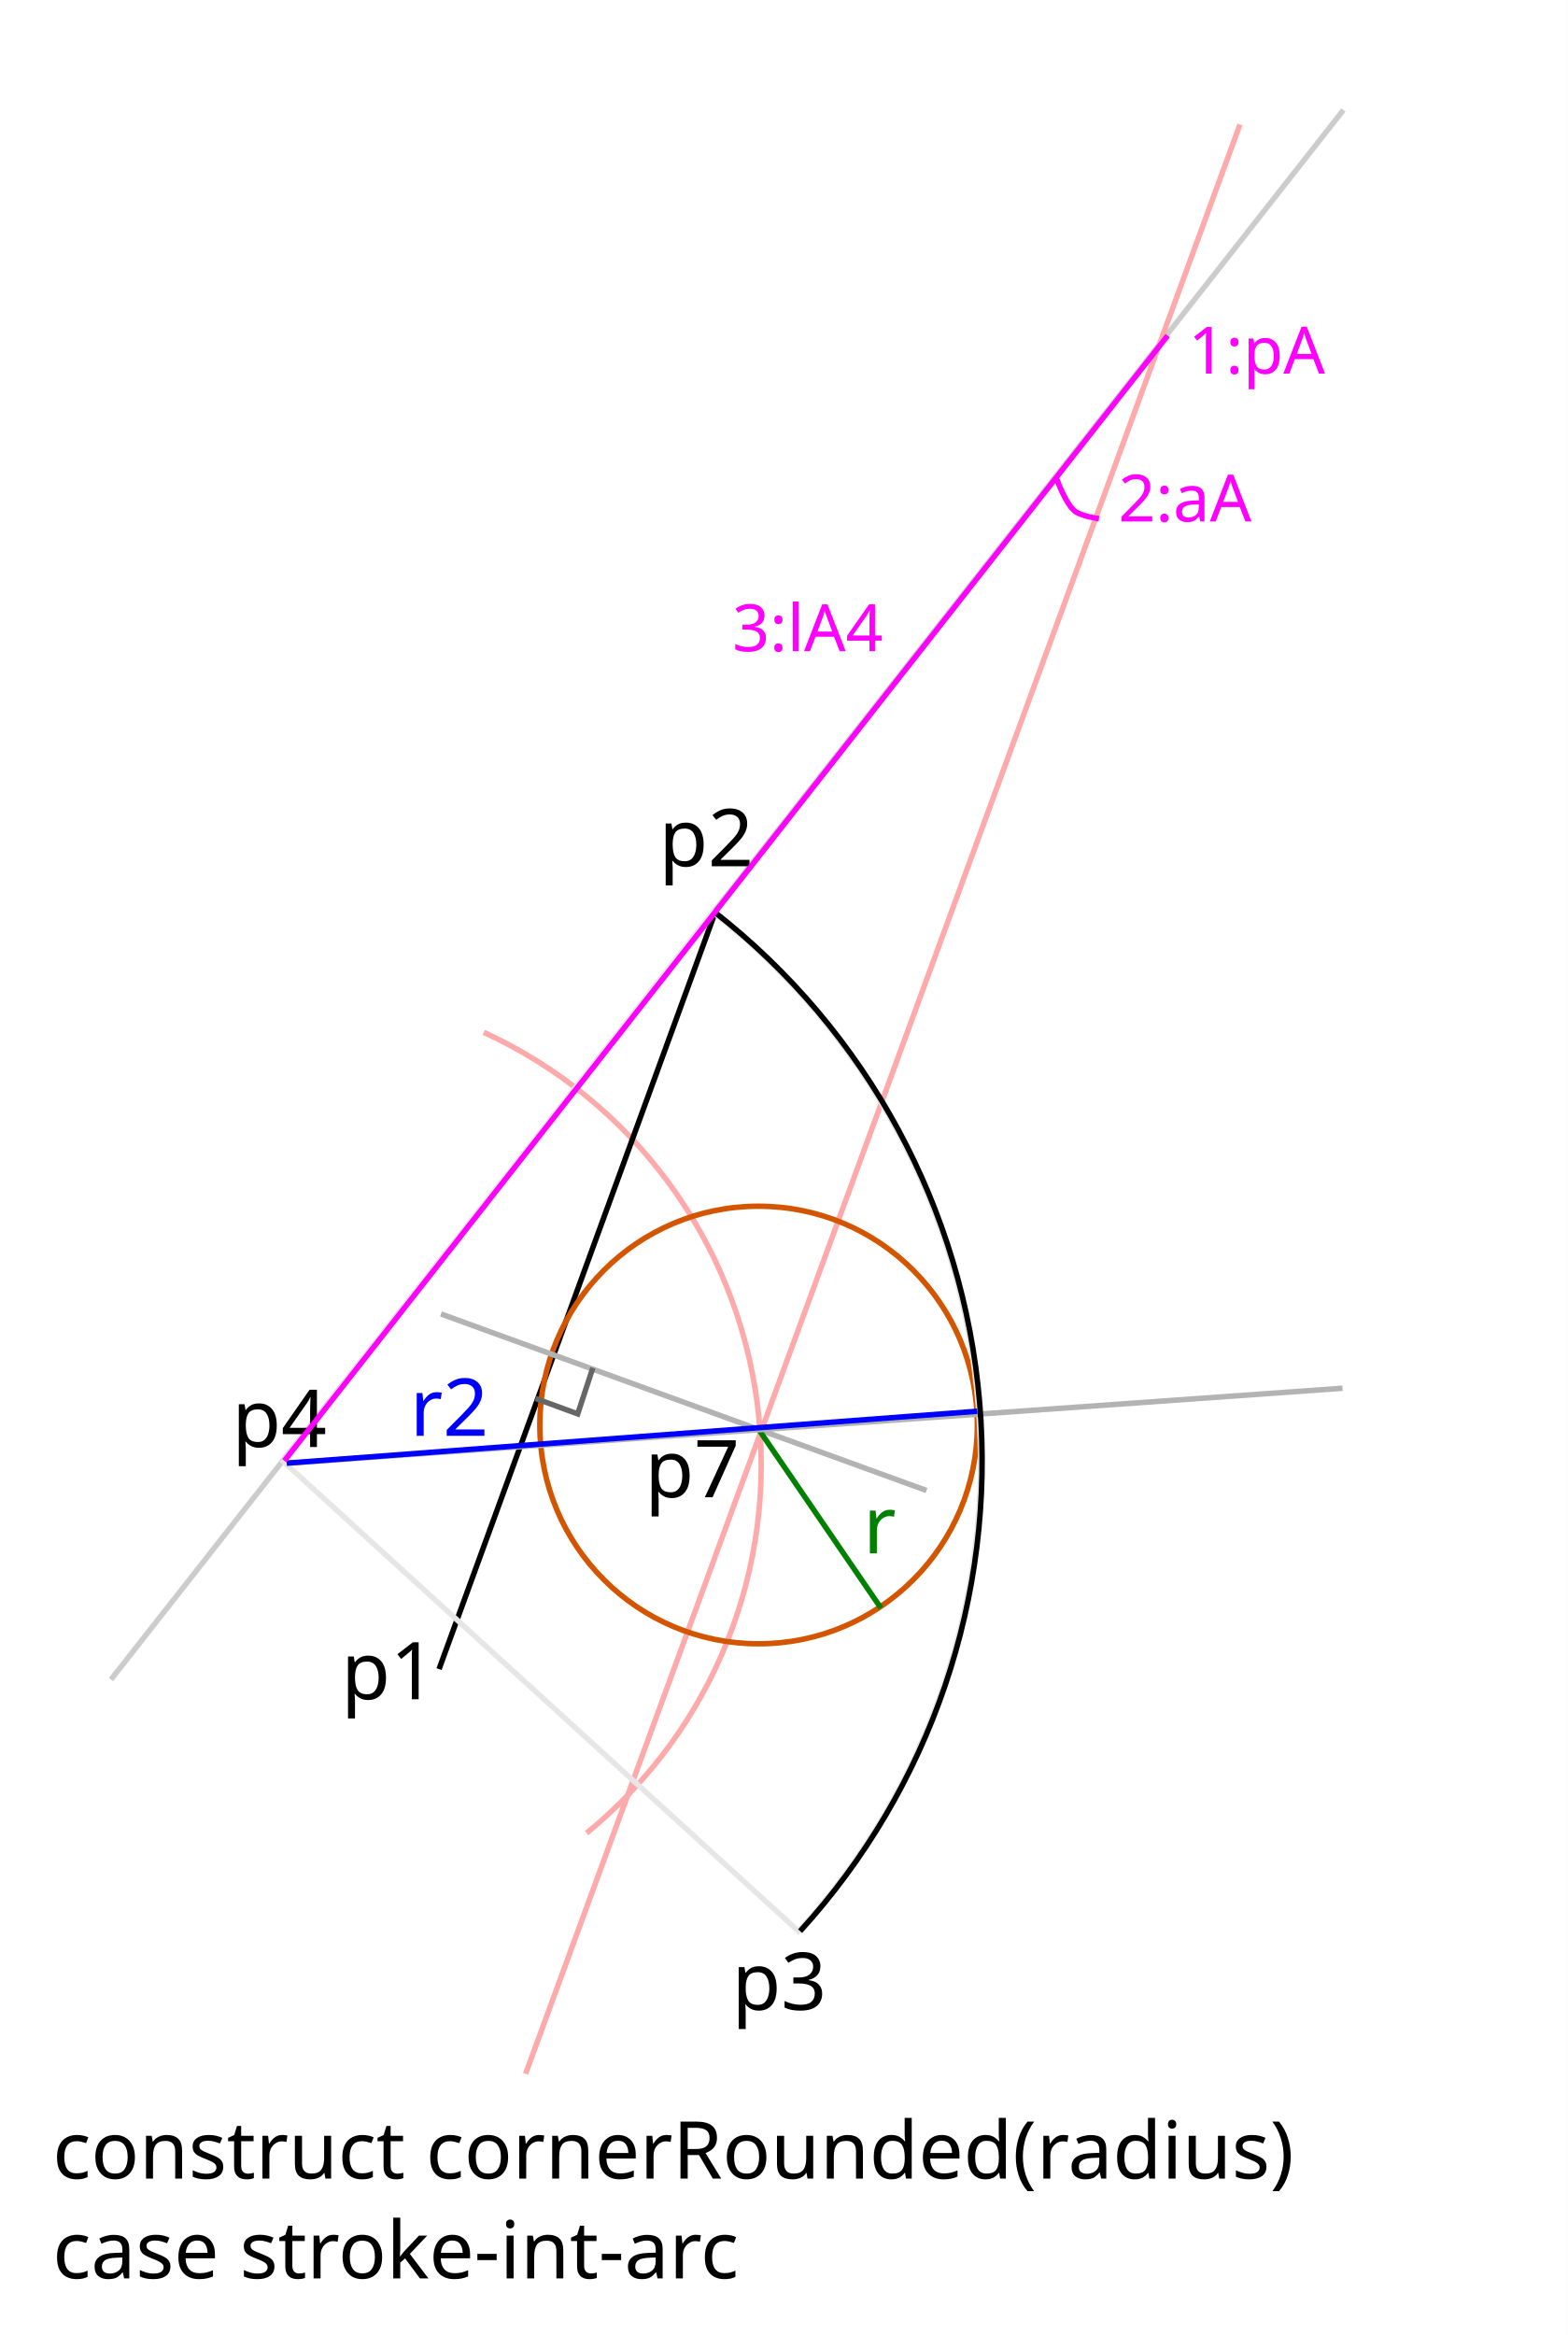
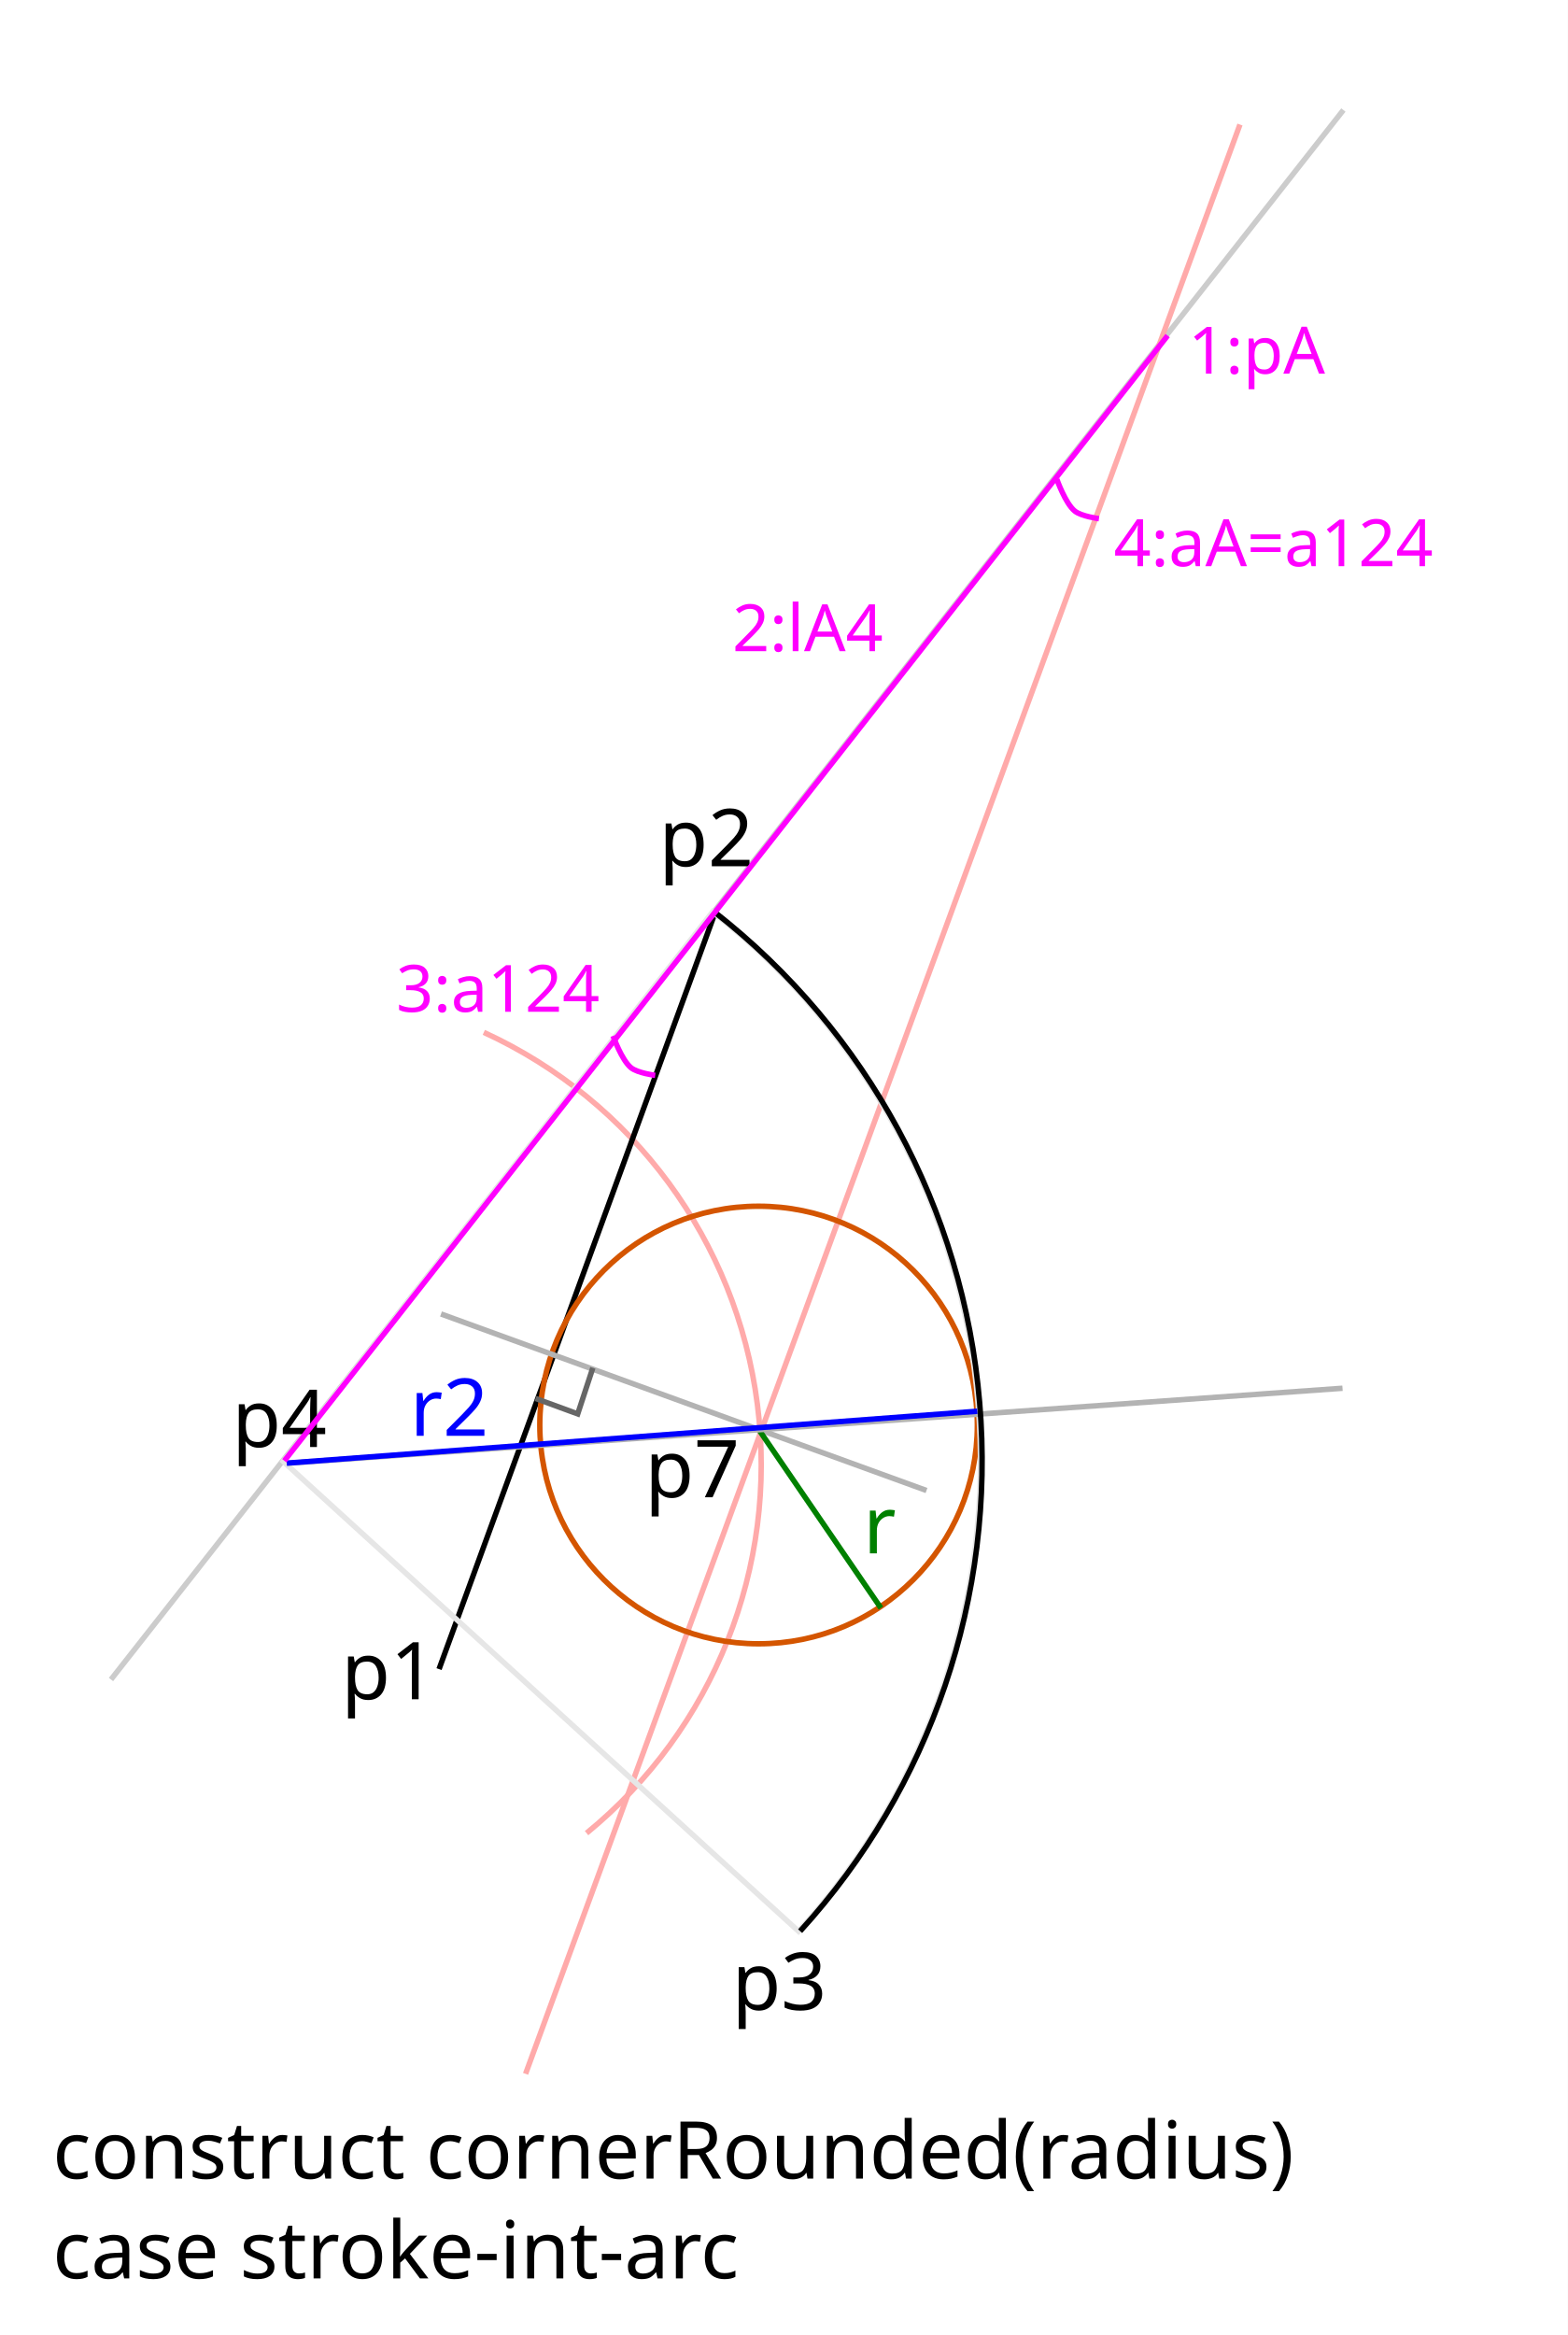
<svg xmlns="http://www.w3.org/2000/svg" width="288.04" height="428.939" viewBox="0 0 76.211 113.49">
  <defs>
    <path id="a" d="M86.405 8251.748h70.081v57.682H86.405z" />
    <path id="b" d="M204.843 8338.396h83.853v42.639h-83.853z" />
    <path id="c" d="M343.183 8353.117h64.675v45.493h-64.675z" />
    <path id="d" d="M307.065 8197.744h48.525v24.999h-48.525z" />
    <path id="e" d="M79.05 8300.684h273.17v51.164H79.05z" />
    <path id="f" d="M251.717 8436.273h62.168v32.45h-62.168z" />
    <path id="g" d="M420.706 8448.941h77.717v48.312h-77.717z" />
    <path id="h" d="M450.466 10459.747h41.233v38.021h-41.233z" />
-     <path id="i" d="M441.705 10454.384h53.432v25.647h-53.432z" />
-     <path id="j" d="M367.056 10442.883h32.883v25.01h-32.883z" />
-     <path id="k" d="M423.248 10177.365h36.096v24.909h-36.096z" />
+     <path id="i" d="M367.056 10442.883h32.883v25.01h-32.883z" />
+     <path id="j" d="M423.248 10177.365h36.096v24.909h-36.096z" />
+     <path id="k" d="M441.705 10454.384h116.487v28.209H441.705z" />
+     <path id="l" d="M441.705 10454.384h116.487v28.209H441.705z" />
  </defs>
  <g transform="translate(-37.048 -2881.253)">
    <path d="M37.18 2881.385h75.946v113.226H37.18z" style="fill:#fff;stroke:#fff;stroke-width:.265" />
    <path d="m42.443 2962.884 59.907-76.284" style="fill:none;stroke:#ccc;stroke-width:.265px;stroke-linecap:butt;stroke-linejoin:miter;stroke-opacity:1" />
    <path d="M60.566 2931.43a23.12 23.12 0 0 1 13.297 18.075 23.12 23.12 0 0 1-8.303 20.846" style="fill:none;stroke:#faa;stroke-width:.265" />
    <path d="m62.596 2982.05 34.726-94.744" style="fill:none;stroke:#faa;stroke-width:.265px;stroke-linecap:butt;stroke-linejoin:miter;stroke-opacity:1" />
    <path d="m58.39 2962.378 13.424-36.784" style="fill:none;stroke:#000;stroke-width:.265px;stroke-linecap:butt;stroke-linejoin:miter;stroke-opacity:1" />
    <text xml:space="preserve" style="font-size:14.667px;line-height:1.25;font-family:sans-serif;white-space:pre;shape-inside:url(#a);display:inline" transform="matrix(.26458 0 0 .26458 30.775 777.163)">
      <tspan x="86.404" y="8264.725">p1</tspan>
    </text>
    <text xml:space="preserve" style="font-size:14.667px;line-height:1.25;font-family:sans-serif;white-space:pre;shape-inside:url(#b);display:inline" transform="matrix(.26458 0 0 .26458 14.879 713.75)">
      <tspan x="204.844" y="8351.371">p2</tspan>
    </text>
    <text xml:space="preserve" style="font-size:14.667px;line-height:1.25;font-family:sans-serif;white-space:pre;shape-inside:url(#c);display:inline" transform="matrix(.26458 0 0 .26458 -18.173 765.44)">
      <tspan x="343.182" y="8366.094">p3</tspan>
    </text>
    <circle cx="73.922" cy="2950.514" r="10.634" style="fill:none;stroke:#d45500;stroke-width:.265" />
    <path d="m58.485 2945.117 23.6 8.58" style="fill:none;stroke:#b3b3b3;stroke-width:.265px;stroke-linecap:butt;stroke-linejoin:miter;stroke-opacity:1" />
    <path d="m73.863 2950.636 6.006 8.775" style="fill:none;stroke:green;stroke-width:.265px;stroke-linecap:butt;stroke-linejoin:miter;stroke-opacity:1" />
    <text xml:space="preserve" style="font-size:14.667px;line-height:1.25;font-family:sans-serif;white-space:pre;shape-inside:url(#d);display:inline;fill:green" transform="matrix(.26458 0 0 .26458 -2.24 784.36)">
      <tspan x="307.064" y="8210.721">r</tspan>
    </text>
    <path d="m63.081 2949.224 2.05.75.735-2.237" style="fill:none;stroke:#666;stroke-width:.265px;stroke-linecap:butt;stroke-linejoin:miter;stroke-opacity:1" />
    <text xml:space="preserve" style="font-size:14.667px;line-height:1.25;font-family:sans-serif;white-space:pre;shape-inside:url(#e);display:inline" transform="matrix(.26458 0 0 .26458 18.69 787.513)">
      <tspan x="79.051" y="8313.66">construct cornerRounded(radius)
</tspan>
      <tspan x="79.051" y="8331.993">case stroke-int-arc</tspan>
    </text>
    <path d="M-2628.229-1287.063a33.9 33.9 0 0 1-27.123.43 33.9 33.9 0 0 1-18.756-19.598l31.825-11.68z" style="fill:none;stroke:#e6e6e6;stroke-width:.265" transform="rotate(-117.495)" />
    <path d="m102.307 2948.727-51.31 3.647" style="fill:none;stroke:#b3b3b3;stroke-width:.265px;stroke-linecap:butt;stroke-linejoin:miter;stroke-opacity:1" />
    <path d="M-2628.26-1286.991a33.9 33.9 0 0 1-27.124.43 33.9 33.9 0 0 1-18.755-19.599" style="fill:none;stroke:#000;stroke-width:.265" transform="rotate(-117.495)" />
    <path d="m84.553 2949.845-33.566 2.522" style="fill:none;stroke:#00f;stroke-width:.265px;stroke-linecap:butt;stroke-linejoin:miter;stroke-opacity:1" />
    <text xml:space="preserve" style="font-size:14.667px;line-height:1.25;font-family:sans-serif;white-space:pre;shape-inside:url(#f);display:inline;fill:#00f" transform="matrix(.26458 0 0 .26458 -9.626 715.536)">
      <tspan x="251.717" y="8449.25">r2</tspan>
    </text>
    <text xml:space="preserve" style="font-size:14.667px;line-height:1.25;font-family:sans-serif;white-space:pre;shape-inside:url(#g);display:inline" transform="matrix(.26458 0 0 .26458 -62.983 712.73)">
      <tspan x="420.705" y="8461.918">p4</tspan>
    </text>
    <path d="M88.42 2904.546s.414 1.174.874 1.547c.319.258 1.174.37 1.174.37" style="fill:none;stroke:#f0f;stroke-width:.265px;stroke-linecap:butt;stroke-linejoin:miter;stroke-opacity:1" />
    <text xml:space="preserve" style="font-size:12px;line-height:1.25;font-family:sans-serif;white-space:pre;shape-inside:url(#h);display:inline;fill:#f0f" transform="matrix(.26458 0 0 .26458 -24.374 129.162)">
      <tspan x="450.467" y="10470.363">1:pA</tspan>
    </text>
-     <text xml:space="preserve" style="font-size:12px;line-height:1.25;font-family:sans-serif;white-space:pre;shape-inside:url(#i);display:inline;fill:#f0f" transform="matrix(.26458 0 0 .26458 -25.46 137.77)">
-       <tspan x="441.705" y="10465">2:aA</tspan>
-     </text>
-     <text xml:space="preserve" style="font-size:12px;line-height:1.25;font-family:sans-serif;white-space:pre;shape-inside:url(#j);display:inline;fill:#f0f" transform="matrix(.26458 0 0 .26458 -24.472 147.117)">
-       <tspan x="367.057" y="10453.5">3:lA4</tspan>
+     <text xml:space="preserve" style="font-size:12px;line-height:1.25;font-family:sans-serif;white-space:pre;shape-inside:url(#i);display:inline;fill:#f0f" transform="matrix(.26458 0 0 .26458 -24.472 147.117)">
+       <tspan x="367.057" y="10453.5">2:lA4</tspan>
    </text>
    <path d="m50.87 2952.253 42.937-54.689" style="fill:none;stroke:#f0f;stroke-width:.265px;stroke-linecap:butt;stroke-linejoin:miter;stroke-opacity:1" />
-     <text xml:space="preserve" style="font-size:14.667px;line-height:1.25;font-family:sans-serif;white-space:pre;shape-inside:url(#k);display:inline" transform="matrix(.26458 0 0 .26458 -43.588 257.866)">
+     <text xml:space="preserve" style="font-size:14.667px;line-height:1.25;font-family:sans-serif;white-space:pre;shape-inside:url(#j);display:inline" transform="matrix(.26458 0 0 .26458 -43.588 257.866)">
      <tspan x="423.248" y="10190.342">p7</tspan>
+     </text>
+     <text xml:space="preserve" style="font-size:12px;line-height:1.25;font-family:sans-serif;white-space:pre;shape-inside:url(#k);display:inline;fill:#f0f" transform="matrix(.26458 0 0 .26458 -60.563 161.6)">
+       <tspan x="441.705" y="10465">3:a124</tspan>
+     </text>
+     <path d="M66.85 2931.603s.413 1.174.874 1.547c.319.258 1.174.37 1.174.37" style="fill:none;stroke:#f0f;stroke-width:.265px;stroke-linecap:butt;stroke-linejoin:miter;stroke-opacity:1" />
+     <text xml:space="preserve" style="font-size:12px;line-height:1.25;font-family:sans-serif;white-space:pre;shape-inside:url(#l);display:inline;fill:#f0f" transform="matrix(.26458 0 0 .26458 -25.677 139.941)">
+       <tspan x="441.705" y="10465">4:aA=a124</tspan>
    </text>
  </g>
</svg>
